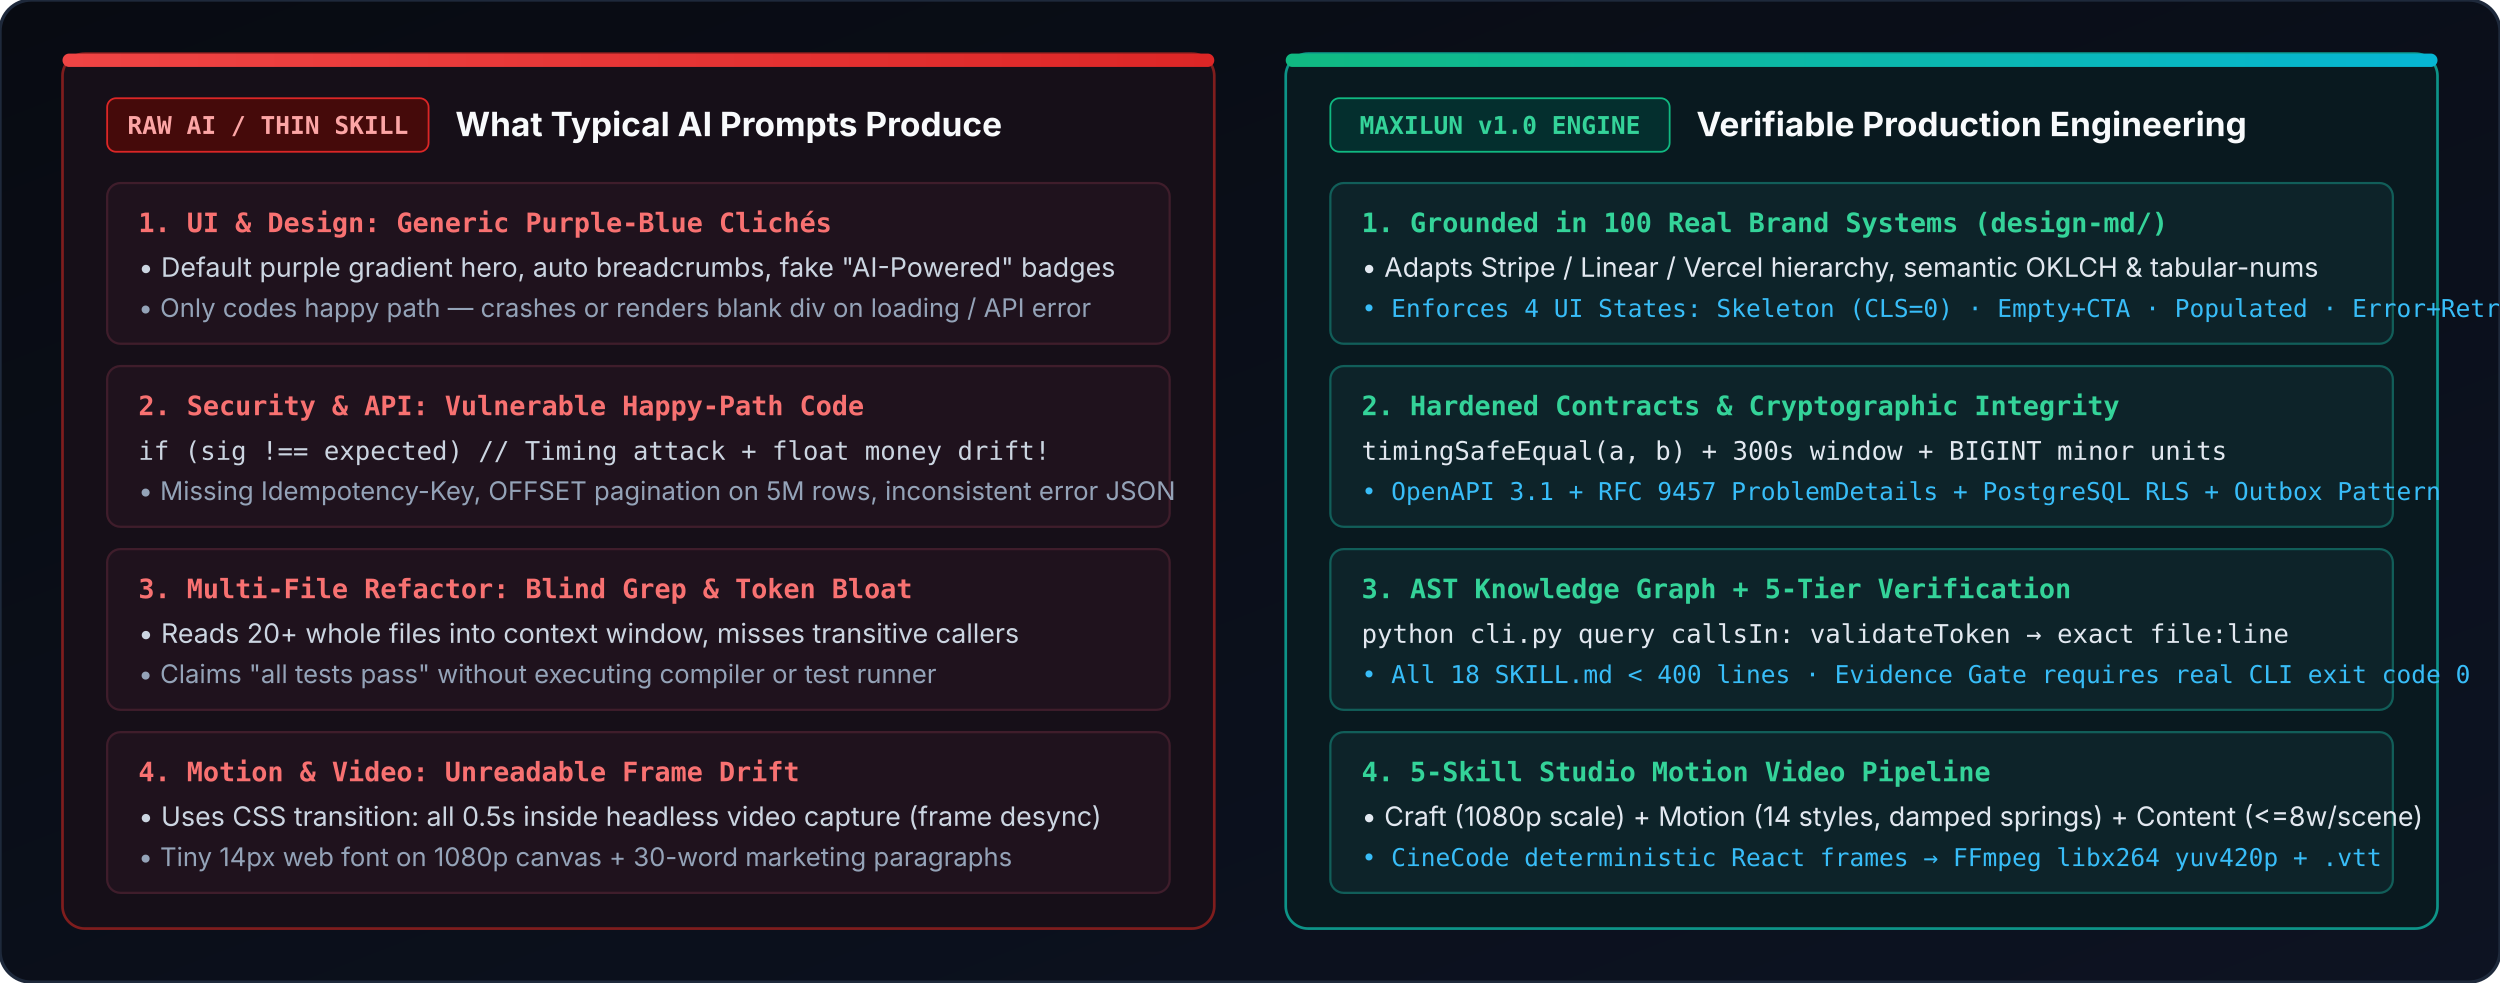
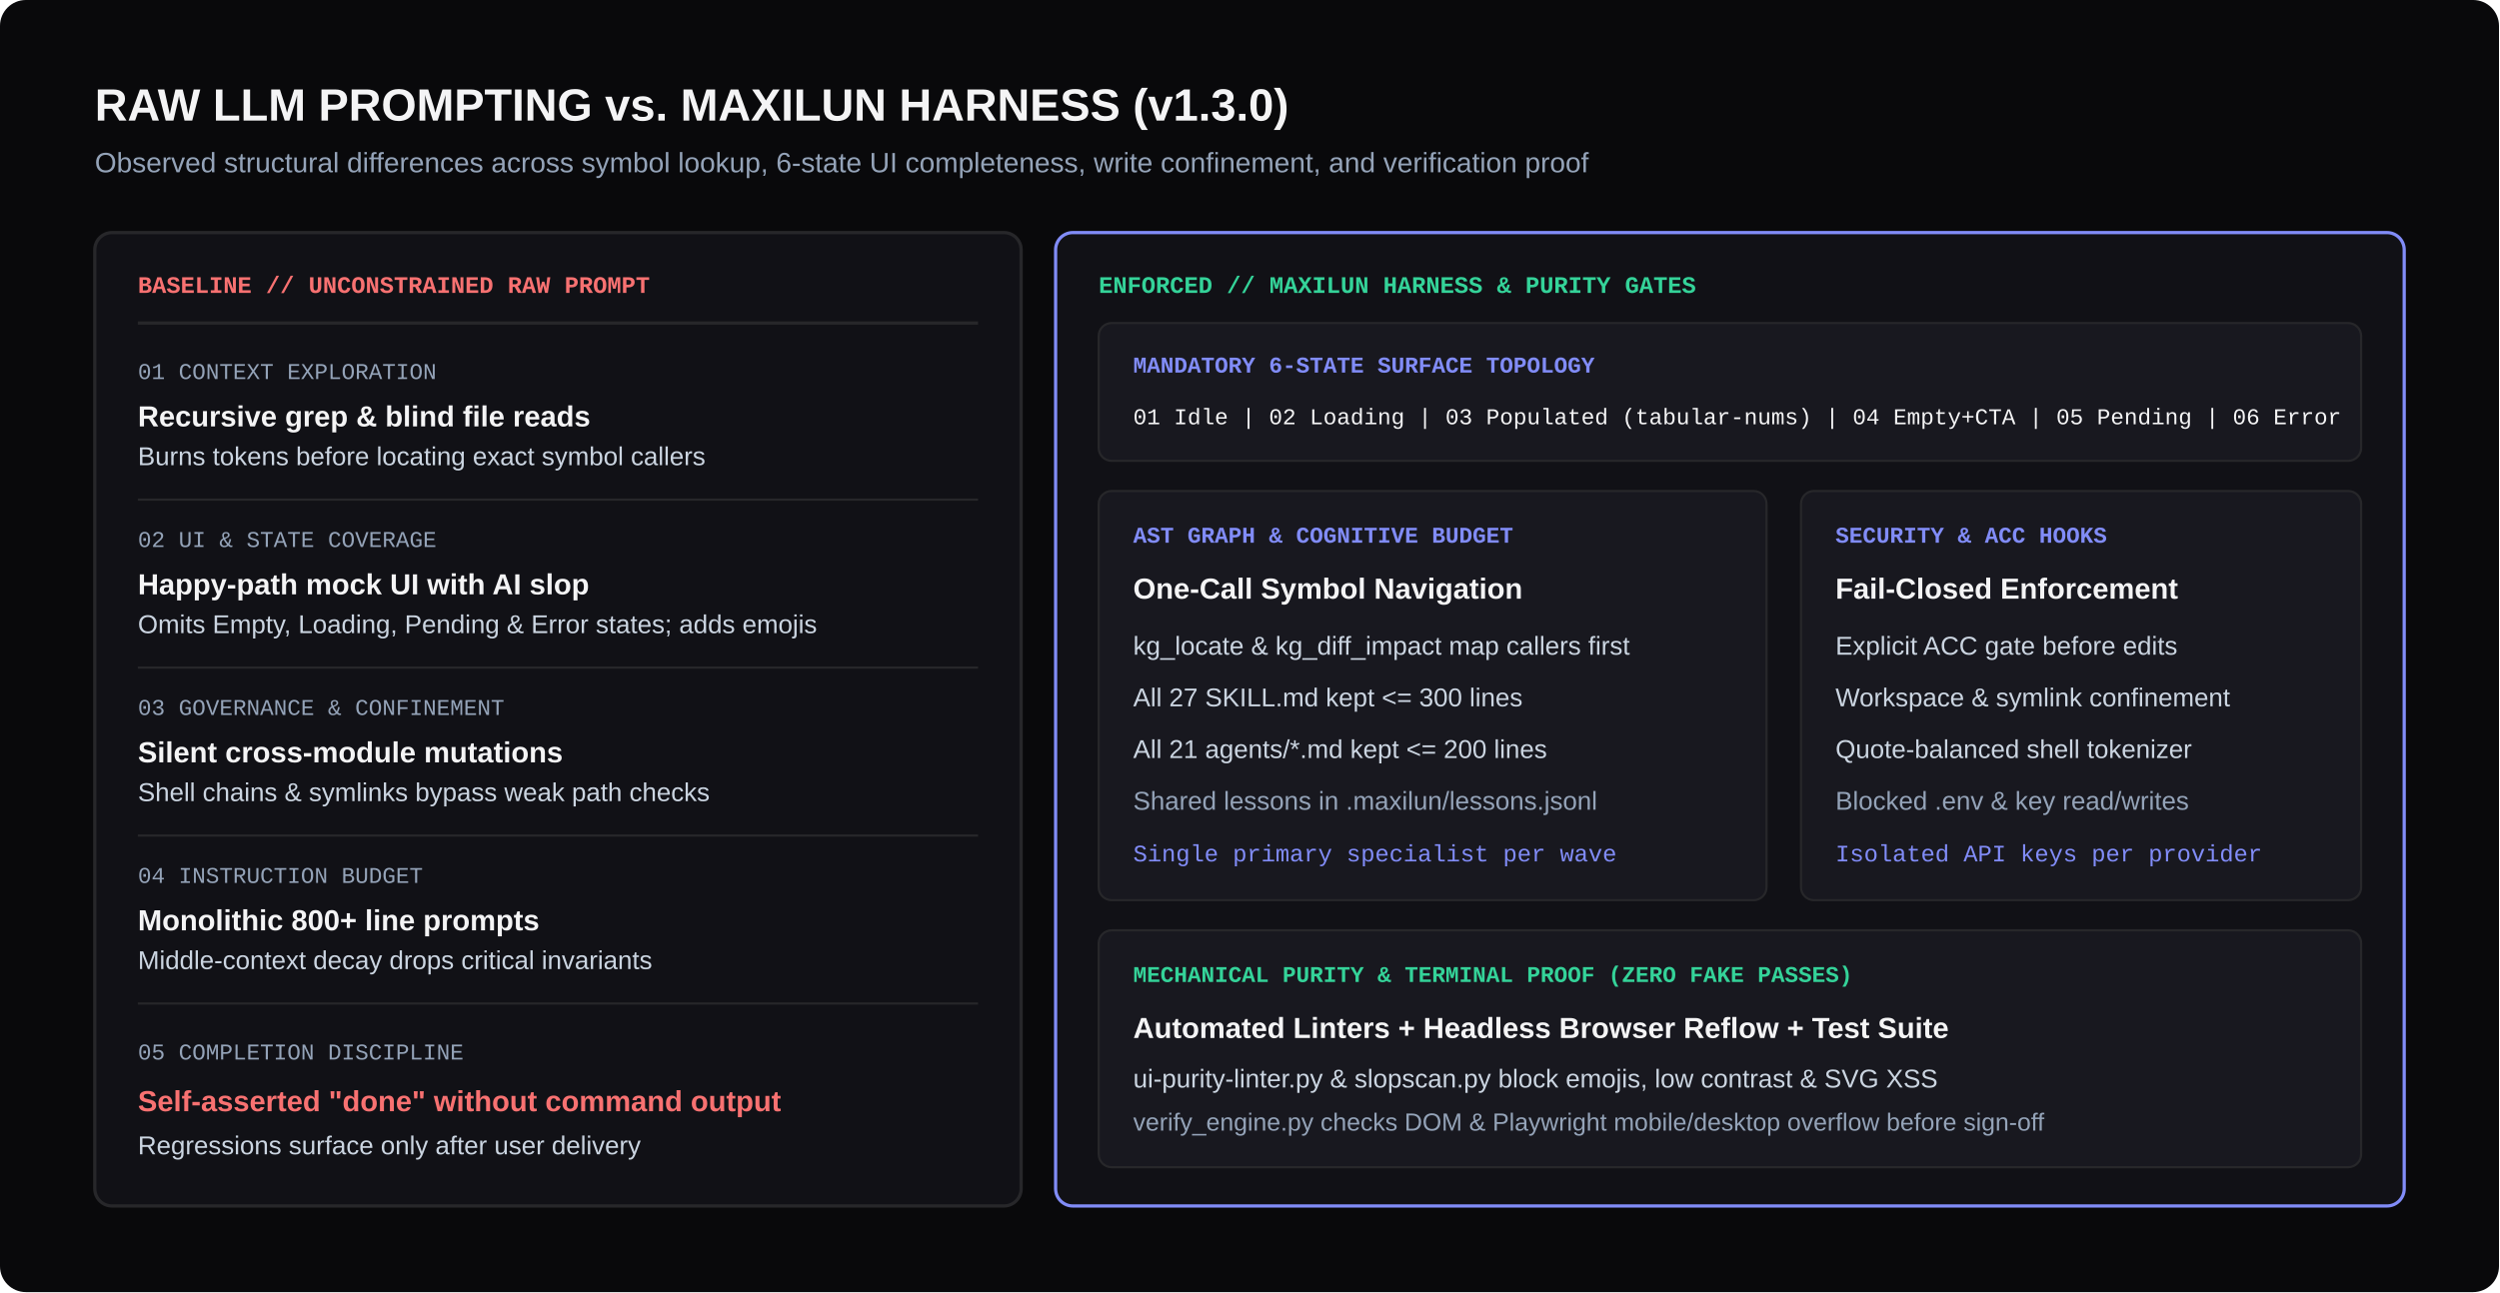
- <svg xmlns="http://www.w3.org/2000/svg" viewBox="0 0 1120 440" width="100%" height="100%">
-   <defs>
-     <linearGradient id="bgProof" x1="0%" y1="0%" x2="100%" y2="100%">
-       <stop offset="0%" stop-color="#080b12" />
-       <stop offset="100%" stop-color="#0d1322" />
-     </linearGradient>
-     <linearGradient id="rawGrad" x1="0%" y1="0%" x2="100%" y2="0%">
-       <stop offset="0%" stop-color="#ef4444" />
-       <stop offset="100%" stop-color="#dc2626" />
-     </linearGradient>
-     <linearGradient id="craftGrad" x1="0%" y1="0%" x2="100%" y2="0%">
-       <stop offset="0%" stop-color="#10b981" />
-       <stop offset="100%" stop-color="#06b6d4" />
-     </linearGradient>
-   </defs>
-   <rect width="1120" height="440" rx="14" fill="url(#bgProof)" stroke="#1e293b" stroke-width="1.5" />
-   <g transform="translate(28, 24)">
-     <rect width="516" height="392" rx="10" fill="#160f18" stroke="#7f1d1d" stroke-width="1.2" />
-     <rect width="516" height="6" rx="3" fill="url(#rawGrad)" />
-     <rect x="20" y="20" width="144" height="24" rx="4" fill="#450a0a" stroke="#dc2626" stroke-width="0.8" />
-     <text x="92" y="36" text-anchor="middle" fill="#fca5a5" font-family="ui-monospace, SFMono-Regular, Menlo, monospace" font-size="11" font-weight="700">RAW AI / THIN SKILL</text>
-     <text x="176" y="37" fill="#f8fafc" font-family="system-ui, -apple-system, sans-serif" font-size="15" font-weight="700">What Typical AI Prompts Produce</text>
-     <rect x="20" y="58" width="476" height="72" rx="6" fill="#1f121d" stroke="#3f1d2b" stroke-width="1" />
-     <text x="34" y="80" fill="#f87171" font-family="ui-monospace, SFMono-Regular, Menlo, monospace" font-size="12" font-weight="700">1. UI &amp; Design: Generic Purple-Blue Clichés</text>
-     <text x="34" y="100" fill="#cbd5e1" font-family="system-ui, -apple-system, sans-serif" font-size="12">• Default purple gradient hero, auto breadcrumbs, fake "AI-Powered" badges</text>
-     <text x="34" y="118" fill="#94a3b8" font-family="system-ui, -apple-system, sans-serif" font-size="11.5">• Only codes happy path — crashes or renders blank div on loading / API error</text>
-     <rect x="20" y="140" width="476" height="72" rx="6" fill="#1f121d" stroke="#3f1d2b" stroke-width="1" />
-     <text x="34" y="162" fill="#f87171" font-family="ui-monospace, SFMono-Regular, Menlo, monospace" font-size="12" font-weight="700">2. Security &amp; API: Vulnerable Happy-Path Code</text>
-     <text x="34" y="182" fill="#cbd5e1" font-family="ui-monospace, SFMono-Regular, Menlo, monospace" font-size="11.5">if (sig !== expected) // Timing attack + float money drift!</text>
-     <text x="34" y="200" fill="#94a3b8" font-family="system-ui, -apple-system, sans-serif" font-size="11.5">• Missing Idempotency-Key, OFFSET pagination on 5M rows, inconsistent error JSON</text>
-     <rect x="20" y="222" width="476" height="72" rx="6" fill="#1f121d" stroke="#3f1d2b" stroke-width="1" />
-     <text x="34" y="244" fill="#f87171" font-family="ui-monospace, SFMono-Regular, Menlo, monospace" font-size="12" font-weight="700">3. Multi-File Refactor: Blind Grep &amp; Token Bloat</text>
-     <text x="34" y="264" fill="#cbd5e1" font-family="system-ui, -apple-system, sans-serif" font-size="12">• Reads 20+ whole files into context window, misses transitive callers</text>
-     <text x="34" y="282" fill="#94a3b8" font-family="system-ui, -apple-system, sans-serif" font-size="11.5">• Claims "all tests pass" without executing compiler or test runner</text>
-     <rect x="20" y="304" width="476" height="72" rx="6" fill="#1f121d" stroke="#3f1d2b" stroke-width="1" />
-     <text x="34" y="326" fill="#f87171" font-family="ui-monospace, SFMono-Regular, Menlo, monospace" font-size="12" font-weight="700">4. Motion &amp; Video: Unreadable Frame Drift</text>
-     <text x="34" y="346" fill="#cbd5e1" font-family="system-ui, -apple-system, sans-serif" font-size="12">• Uses CSS transition: all 0.5s inside headless video capture (frame desync)</text>
-     <text x="34" y="364" fill="#94a3b8" font-family="system-ui, -apple-system, sans-serif" font-size="11.5">• Tiny 14px web font on 1080p canvas + 30-word marketing paragraphs</text>
-   </g>
-   <g transform="translate(576, 24)">
-     <rect width="516" height="392" rx="10" fill="#09191f" stroke="#0d9488" stroke-width="1.2" />
-     <rect width="516" height="6" rx="3" fill="url(#craftGrad)" />
-     <rect x="20" y="20" width="152" height="24" rx="4" fill="#042f2e" stroke="#10b981" stroke-width="0.8" />
-     <text x="96" y="36" text-anchor="middle" fill="#34d399" font-family="ui-monospace, SFMono-Regular, Menlo, monospace" font-size="11" font-weight="700">MAXILUN v1.0 ENGINE</text>
-     <text x="184" y="37" fill="#f8fafc" font-family="system-ui, -apple-system, sans-serif" font-size="15" font-weight="700">Verifiable Production Engineering</text>
-     <rect x="20" y="58" width="476" height="72" rx="6" fill="#0d2329" stroke="#115e59" stroke-width="1" />
-     <text x="34" y="80" fill="#34d399" font-family="ui-monospace, SFMono-Regular, Menlo, monospace" font-size="12" font-weight="700">1. Grounded in 100 Real Brand Systems (design-md/)</text>
-     <text x="34" y="100" fill="#e2e8f0" font-family="system-ui, -apple-system, sans-serif" font-size="12">• Adapts Stripe / Linear / Vercel hierarchy, semantic OKLCH &amp; tabular-nums</text>
-     <text x="34" y="118" fill="#38bdf8" font-family="ui-monospace, SFMono-Regular, Menlo, monospace" font-size="11">• Enforces 4 UI States: Skeleton (CLS=0) · Empty+CTA · Populated · Error+Retry</text>
-     <rect x="20" y="140" width="476" height="72" rx="6" fill="#0d2329" stroke="#115e59" stroke-width="1" />
-     <text x="34" y="162" fill="#34d399" font-family="ui-monospace, SFMono-Regular, Menlo, monospace" font-size="12" font-weight="700">2. Hardened Contracts &amp; Cryptographic Integrity</text>
-     <text x="34" y="182" fill="#e2e8f0" font-family="ui-monospace, SFMono-Regular, Menlo, monospace" font-size="11.5">timingSafeEqual(a, b) + 300s window + BIGINT minor units</text>
-     <text x="34" y="200" fill="#38bdf8" font-family="ui-monospace, SFMono-Regular, Menlo, monospace" font-size="11">• OpenAPI 3.1 + RFC 9457 ProblemDetails + PostgreSQL RLS + Outbox Pattern</text>
-     <rect x="20" y="222" width="476" height="72" rx="6" fill="#0d2329" stroke="#115e59" stroke-width="1" />
-     <text x="34" y="244" fill="#34d399" font-family="ui-monospace, SFMono-Regular, Menlo, monospace" font-size="12" font-weight="700">3. AST Knowledge Graph + 5-Tier Verification</text>
-     <text x="34" y="264" fill="#e2e8f0" font-family="ui-monospace, SFMono-Regular, Menlo, monospace" font-size="11.5">python cli.py query callsIn: validateToken → exact file:line</text>
-     <text x="34" y="282" fill="#38bdf8" font-family="ui-monospace, SFMono-Regular, Menlo, monospace" font-size="11">• All 18 SKILL.md &lt; 400 lines · Evidence Gate requires real CLI exit code 0</text>
-     <rect x="20" y="304" width="476" height="72" rx="6" fill="#0d2329" stroke="#115e59" stroke-width="1" />
-     <text x="34" y="326" fill="#34d399" font-family="ui-monospace, SFMono-Regular, Menlo, monospace" font-size="12" font-weight="700">4. 5-Skill Studio Motion Video Pipeline</text>
-     <text x="34" y="346" fill="#e2e8f0" font-family="system-ui, -apple-system, sans-serif" font-size="12">• Craft (1080p scale) + Motion (14 styles, damped springs) + Content (&lt;=8w/scene)</text>
-     <text x="34" y="364" fill="#38bdf8" font-family="ui-monospace, SFMono-Regular, Menlo, monospace" font-size="11">• CineCode deterministic React frames → FFmpeg libx264 yuv420p + .vtt</text>
-   </g>
+ <svg xmlns="http://www.w3.org/2000/svg" viewBox="0 0 1160 600" width="1160" height="600" role="img" aria-labelledby="proof-title proof-desc">
+   <rect width="1160" height="600" fill="#09090b" rx="12" />
+   <text x="44" y="56" font-family="system-ui, -apple-system, 'Segoe UI', 'Helvetica Neue', Arial, sans-serif" font-size="21" font-weight="700" fill="#f4f4f5">RAW LLM PROMPTING vs. MAXILUN HARNESS (v1.3.0)</text>
+   <text x="44" y="80" font-family="system-ui, -apple-system, 'Segoe UI', 'Helvetica Neue', Arial, sans-serif" font-size="13" fill="#94a3b8">Observed structural differences across symbol lookup, 6-state UI completeness, write confinement, and verification proof</text>
+   <rect x="44" y="108" width="430" height="452" rx="8" fill="#111116" stroke="#27272a" stroke-width="1.5" />
+   <text x="64" y="136" font-family="'SFMono-Regular', Consolas, 'Liberation Mono', Menlo, monospace" font-size="11" font-weight="600" fill="#f87171">BASELINE  //  UNCONSTRAINED RAW PROMPT</text>
+   <line x1="64" y1="150" x2="454" y2="150" stroke="#27272a" stroke-width="1.5" />
+   <text x="64" y="176" font-family="'SFMono-Regular', Consolas, 'Liberation Mono', Menlo, monospace" font-size="10.5" fill="#94a3b8">01  CONTEXT EXPLORATION</text>
+   <text x="64" y="198" font-family="system-ui, -apple-system, 'Segoe UI', 'Helvetica Neue', Arial, sans-serif" font-size="13.5" font-weight="600" fill="#f4f4f5">Recursive grep &amp; blind file reads</text>
+   <text x="64" y="216" font-family="system-ui, -apple-system, 'Segoe UI', 'Helvetica Neue', Arial, sans-serif" font-size="12" fill="#cbd5e1">Burns tokens before locating exact symbol callers</text>
+   <line x1="64" y1="232" x2="454" y2="232" stroke="#27272a" stroke-width="1" />
+   <text x="64" y="254" font-family="'SFMono-Regular', Consolas, 'Liberation Mono', Menlo, monospace" font-size="10.5" fill="#94a3b8">02  UI &amp; STATE COVERAGE</text>
+   <text x="64" y="276" font-family="system-ui, -apple-system, 'Segoe UI', 'Helvetica Neue', Arial, sans-serif" font-size="13.5" font-weight="600" fill="#f4f4f5">Happy-path mock UI with AI slop</text>
+   <text x="64" y="294" font-family="system-ui, -apple-system, 'Segoe UI', 'Helvetica Neue', Arial, sans-serif" font-size="12" fill="#cbd5e1">Omits Empty, Loading, Pending &amp; Error states; adds emojis</text>
+   <line x1="64" y1="310" x2="454" y2="310" stroke="#27272a" stroke-width="1" />
+   <text x="64" y="332" font-family="'SFMono-Regular', Consolas, 'Liberation Mono', Menlo, monospace" font-size="10.5" fill="#94a3b8">03  GOVERNANCE &amp; CONFINEMENT</text>
+   <text x="64" y="354" font-family="system-ui, -apple-system, 'Segoe UI', 'Helvetica Neue', Arial, sans-serif" font-size="13.5" font-weight="600" fill="#f4f4f5">Silent cross-module mutations</text>
+   <text x="64" y="372" font-family="system-ui, -apple-system, 'Segoe UI', 'Helvetica Neue', Arial, sans-serif" font-size="12" fill="#cbd5e1">Shell chains &amp; symlinks bypass weak path checks</text>
+   <line x1="64" y1="388" x2="454" y2="388" stroke="#27272a" stroke-width="1" />
+   <text x="64" y="410" font-family="'SFMono-Regular', Consolas, 'Liberation Mono', Menlo, monospace" font-size="10.5" fill="#94a3b8">04  INSTRUCTION BUDGET</text>
+   <text x="64" y="432" font-family="system-ui, -apple-system, 'Segoe UI', 'Helvetica Neue', Arial, sans-serif" font-size="13.5" font-weight="600" fill="#f4f4f5">Monolithic 800+ line prompts</text>
+   <text x="64" y="450" font-family="system-ui, -apple-system, 'Segoe UI', 'Helvetica Neue', Arial, sans-serif" font-size="12" fill="#cbd5e1">Middle-context decay drops critical invariants</text>
+   <line x1="64" y1="466" x2="454" y2="466" stroke="#27272a" stroke-width="1" />
+   <text x="64" y="492" font-family="'SFMono-Regular', Consolas, 'Liberation Mono', Menlo, monospace" font-size="10.5" fill="#94a3b8">05  COMPLETION DISCIPLINE</text>
+   <text x="64" y="516" font-family="system-ui, -apple-system, 'Segoe UI', 'Helvetica Neue', Arial, sans-serif" font-size="13.5" font-weight="700" fill="#f87171">Self-asserted "done" without command output</text>
+   <text x="64" y="536" font-family="system-ui, -apple-system, 'Segoe UI', 'Helvetica Neue', Arial, sans-serif" font-size="12" fill="#cbd5e1">Regressions surface only after user delivery</text>
+   <rect x="490" y="108" width="626" height="452" rx="8" fill="#111116" stroke="#818cf8" stroke-width="1.5" />
+   <text x="510" y="136" font-family="'SFMono-Regular', Consolas, 'Liberation Mono', Menlo, monospace" font-size="11" font-weight="600" fill="#34d399">ENFORCED  //  MAXILUN HARNESS &amp; PURITY GATES</text>
+   <rect x="510" y="150" width="586" height="64" rx="6" fill="#18181f" stroke="#27272a" stroke-width="1" />
+   <text x="526" y="173" font-family="'SFMono-Regular', Consolas, 'Liberation Mono', Menlo, monospace" font-size="10.5" font-weight="600" fill="#818cf8">MANDATORY 6-STATE SURFACE TOPOLOGY</text>
+   <text x="526" y="197" font-family="'SFMono-Regular', Consolas, 'Liberation Mono', Menlo, monospace" font-size="10.5" fill="#f4f4f5">01 Idle  |  02 Loading  |  03 Populated (tabular-nums)  |  04 Empty+CTA  |  05 Pending  |  06 Error</text>
+   <rect x="510" y="228" width="310" height="190" rx="6" fill="#18181f" stroke="#27272a" stroke-width="1" />
+   <text x="526" y="252" font-family="'SFMono-Regular', Consolas, 'Liberation Mono', Menlo, monospace" font-size="10.5" font-weight="600" fill="#818cf8">AST GRAPH &amp; COGNITIVE BUDGET</text>
+   <text x="526" y="278" font-family="system-ui, -apple-system, 'Segoe UI', 'Helvetica Neue', Arial, sans-serif" font-size="13.5" font-weight="700" fill="#f4f4f5">One-Call Symbol Navigation</text>
+   <text x="526" y="304" font-family="system-ui, -apple-system, 'Segoe UI', 'Helvetica Neue', Arial, sans-serif" font-size="12" fill="#cbd5e1">kg_locate &amp; kg_diff_impact map callers first</text>
+   <text x="526" y="328" font-family="system-ui, -apple-system, 'Segoe UI', 'Helvetica Neue', Arial, sans-serif" font-size="12" fill="#cbd5e1">All 27 SKILL.md kept &lt;= 300 lines</text>
+   <text x="526" y="352" font-family="system-ui, -apple-system, 'Segoe UI', 'Helvetica Neue', Arial, sans-serif" font-size="12" fill="#cbd5e1">All 21 agents/*.md kept &lt;= 200 lines</text>
+   <text x="526" y="376" font-family="system-ui, -apple-system, 'Segoe UI', 'Helvetica Neue', Arial, sans-serif" font-size="12" fill="#94a3b8">Shared lessons in .maxilun/lessons.jsonl</text>
+   <text x="526" y="400" font-family="'SFMono-Regular', Consolas, 'Liberation Mono', Menlo, monospace" font-size="11" fill="#818cf8">Single primary specialist per wave</text>
+   <rect x="836" y="228" width="260" height="190" rx="6" fill="#18181f" stroke="#27272a" stroke-width="1" />
+   <text x="852" y="252" font-family="'SFMono-Regular', Consolas, 'Liberation Mono', Menlo, monospace" font-size="10.5" font-weight="600" fill="#818cf8">SECURITY &amp; ACC HOOKS</text>
+   <text x="852" y="278" font-family="system-ui, -apple-system, 'Segoe UI', 'Helvetica Neue', Arial, sans-serif" font-size="13.5" font-weight="700" fill="#f4f4f5">Fail-Closed Enforcement</text>
+   <text x="852" y="304" font-family="system-ui, -apple-system, 'Segoe UI', 'Helvetica Neue', Arial, sans-serif" font-size="12" fill="#cbd5e1">Explicit ACC gate before edits</text>
+   <text x="852" y="328" font-family="system-ui, -apple-system, 'Segoe UI', 'Helvetica Neue', Arial, sans-serif" font-size="12" fill="#cbd5e1">Workspace &amp; symlink confinement</text>
+   <text x="852" y="352" font-family="system-ui, -apple-system, 'Segoe UI', 'Helvetica Neue', Arial, sans-serif" font-size="12" fill="#cbd5e1">Quote-balanced shell tokenizer</text>
+   <text x="852" y="376" font-family="system-ui, -apple-system, 'Segoe UI', 'Helvetica Neue', Arial, sans-serif" font-size="12" fill="#94a3b8">Blocked .env &amp; key read/writes</text>
+   <text x="852" y="400" font-family="'SFMono-Regular', Consolas, 'Liberation Mono', Menlo, monospace" font-size="11" fill="#818cf8">Isolated API keys per provider</text>
+   <rect x="510" y="432" width="586" height="110" rx="6" fill="#18181f" stroke="#27272a" stroke-width="1" />
+   <text x="526" y="456" font-family="'SFMono-Regular', Consolas, 'Liberation Mono', Menlo, monospace" font-size="10.5" font-weight="600" fill="#34d399">MECHANICAL PURITY &amp; TERMINAL PROOF (ZERO FAKE PASSES)</text>
+   <text x="526" y="482" font-family="system-ui, -apple-system, 'Segoe UI', 'Helvetica Neue', Arial, sans-serif" font-size="13.5" font-weight="700" fill="#f4f4f5">Automated Linters + Headless Browser Reflow + Test Suite</text>
+   <text x="526" y="505" font-family="system-ui, -apple-system, 'Segoe UI', 'Helvetica Neue', Arial, sans-serif" font-size="12" fill="#cbd5e1">ui-purity-linter.py &amp; slopscan.py block emojis, low contrast &amp; SVG XSS</text>
+   <text x="526" y="525" font-family="system-ui, -apple-system, 'Segoe UI', 'Helvetica Neue', Arial, sans-serif" font-size="11.5" fill="#94a3b8">verify_engine.py checks DOM &amp; Playwright mobile/desktop overflow before sign-off</text>
</svg>
